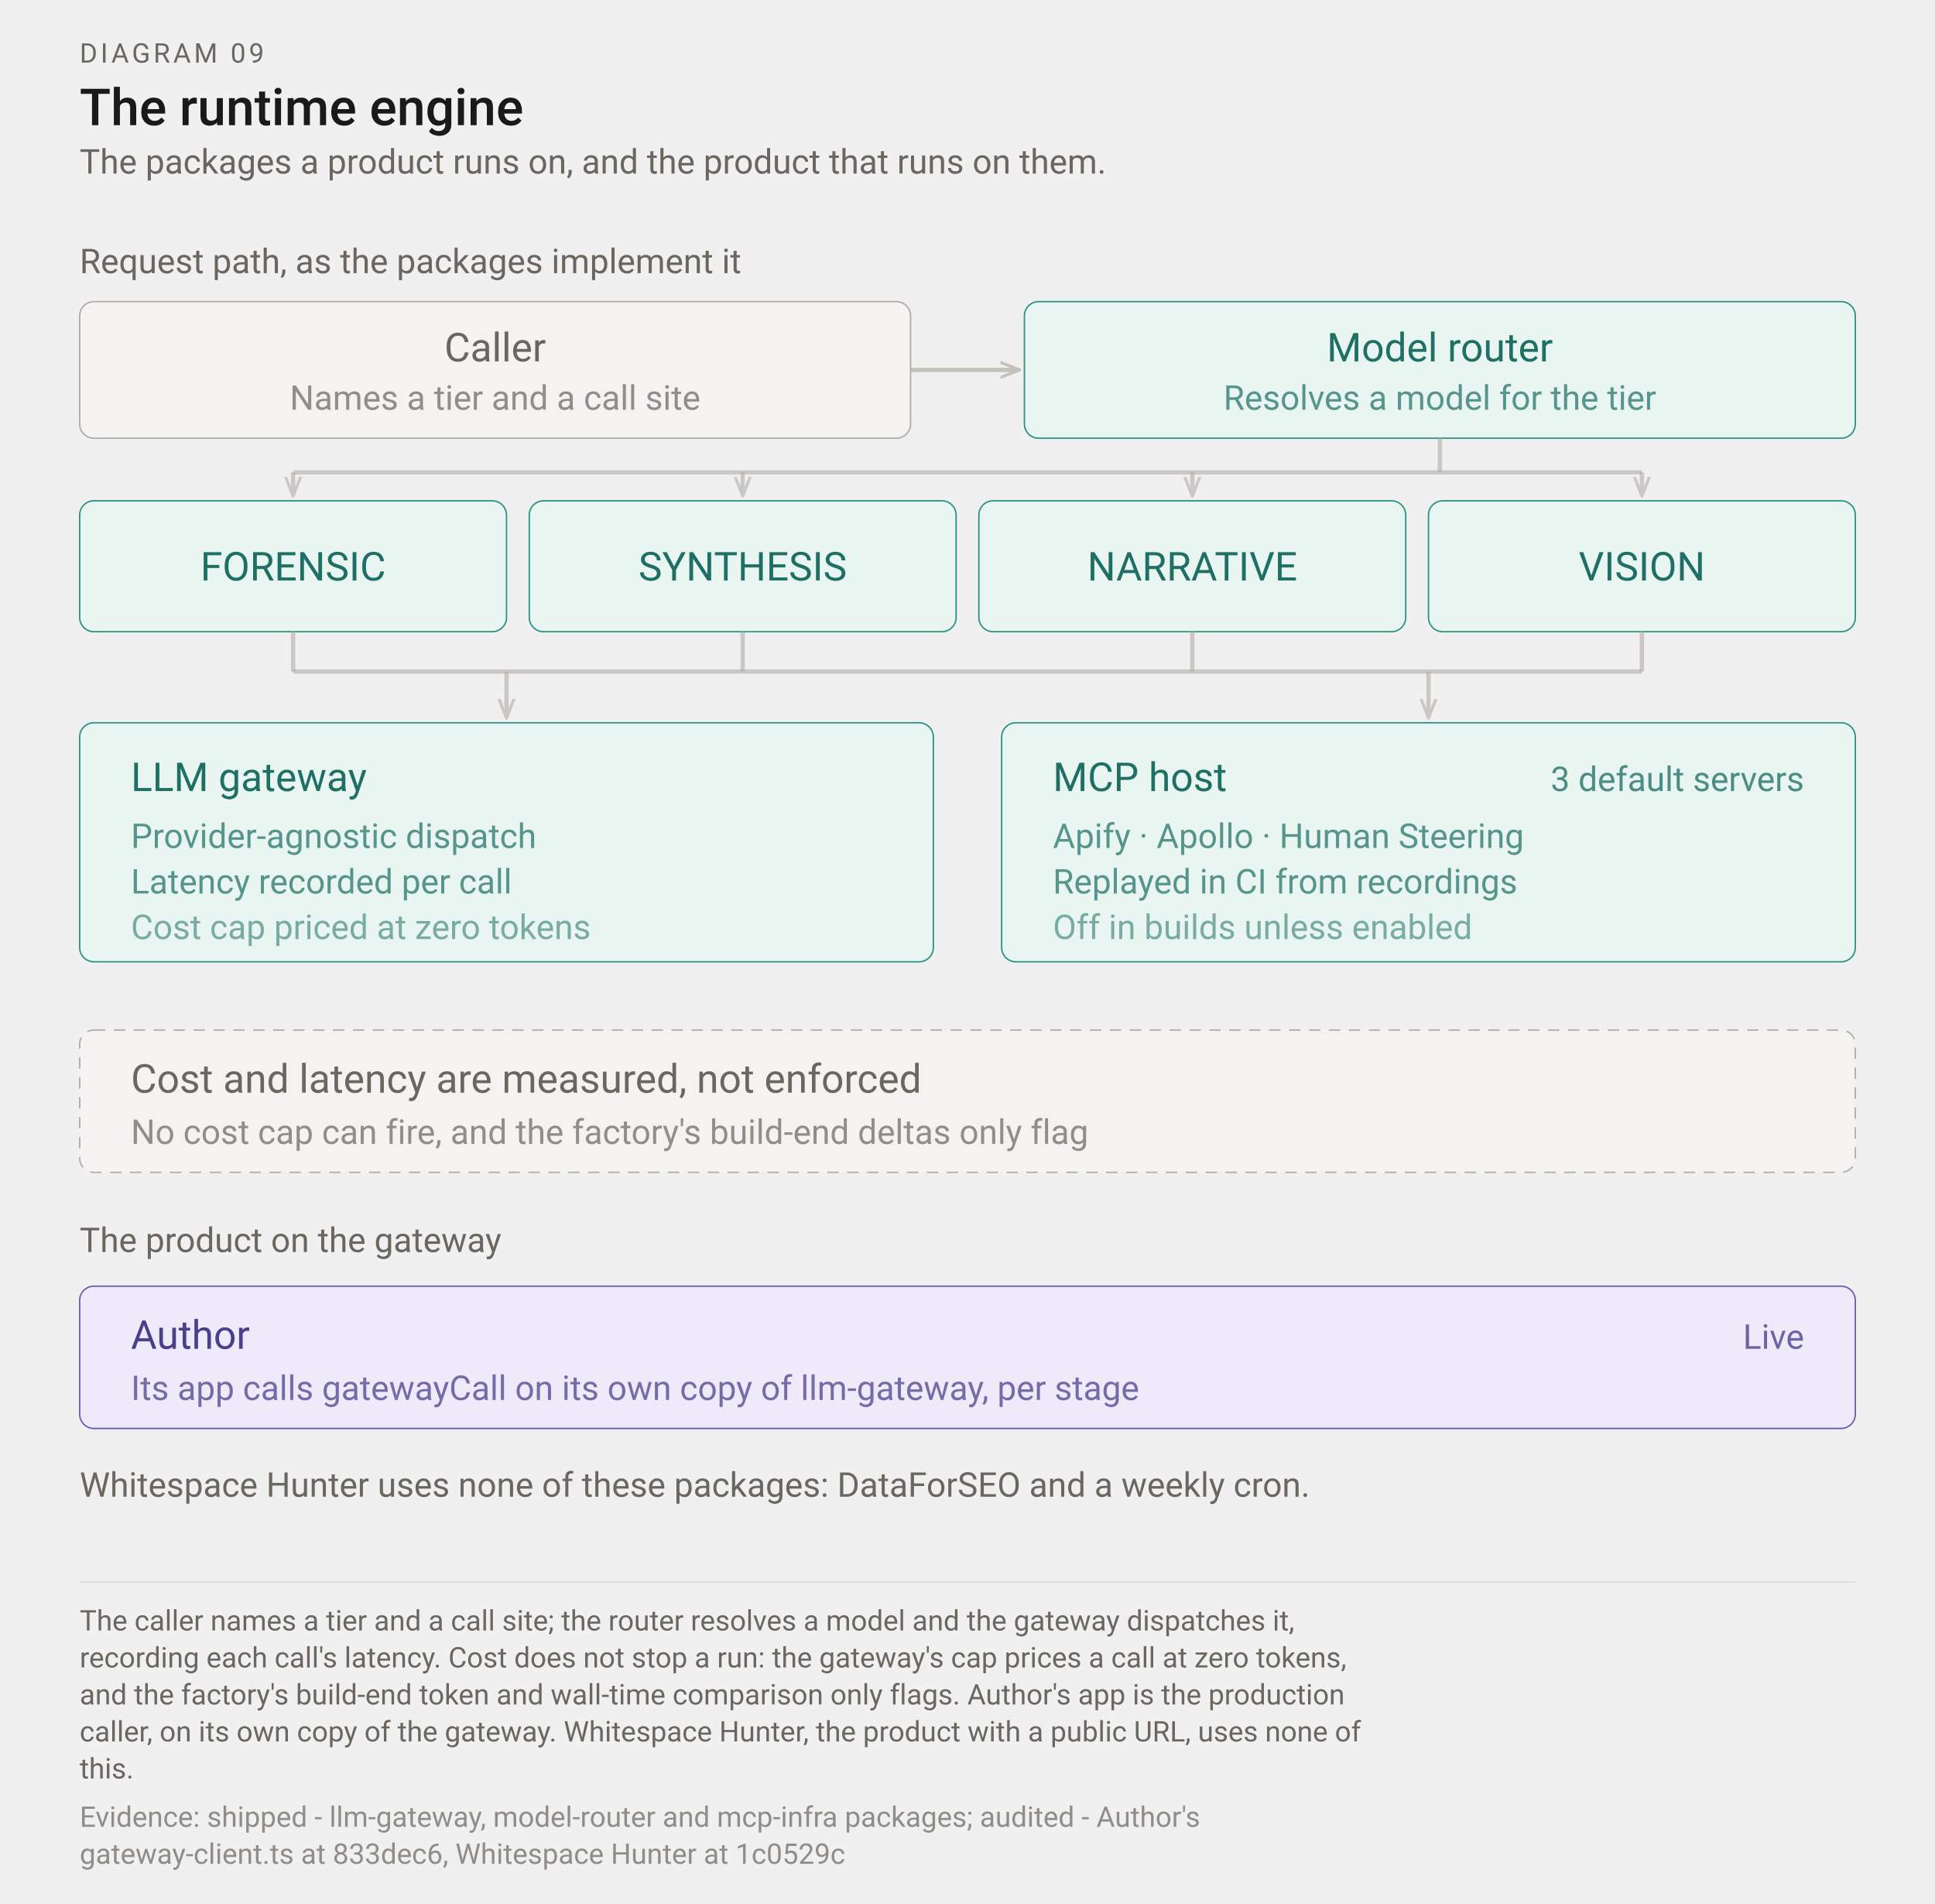
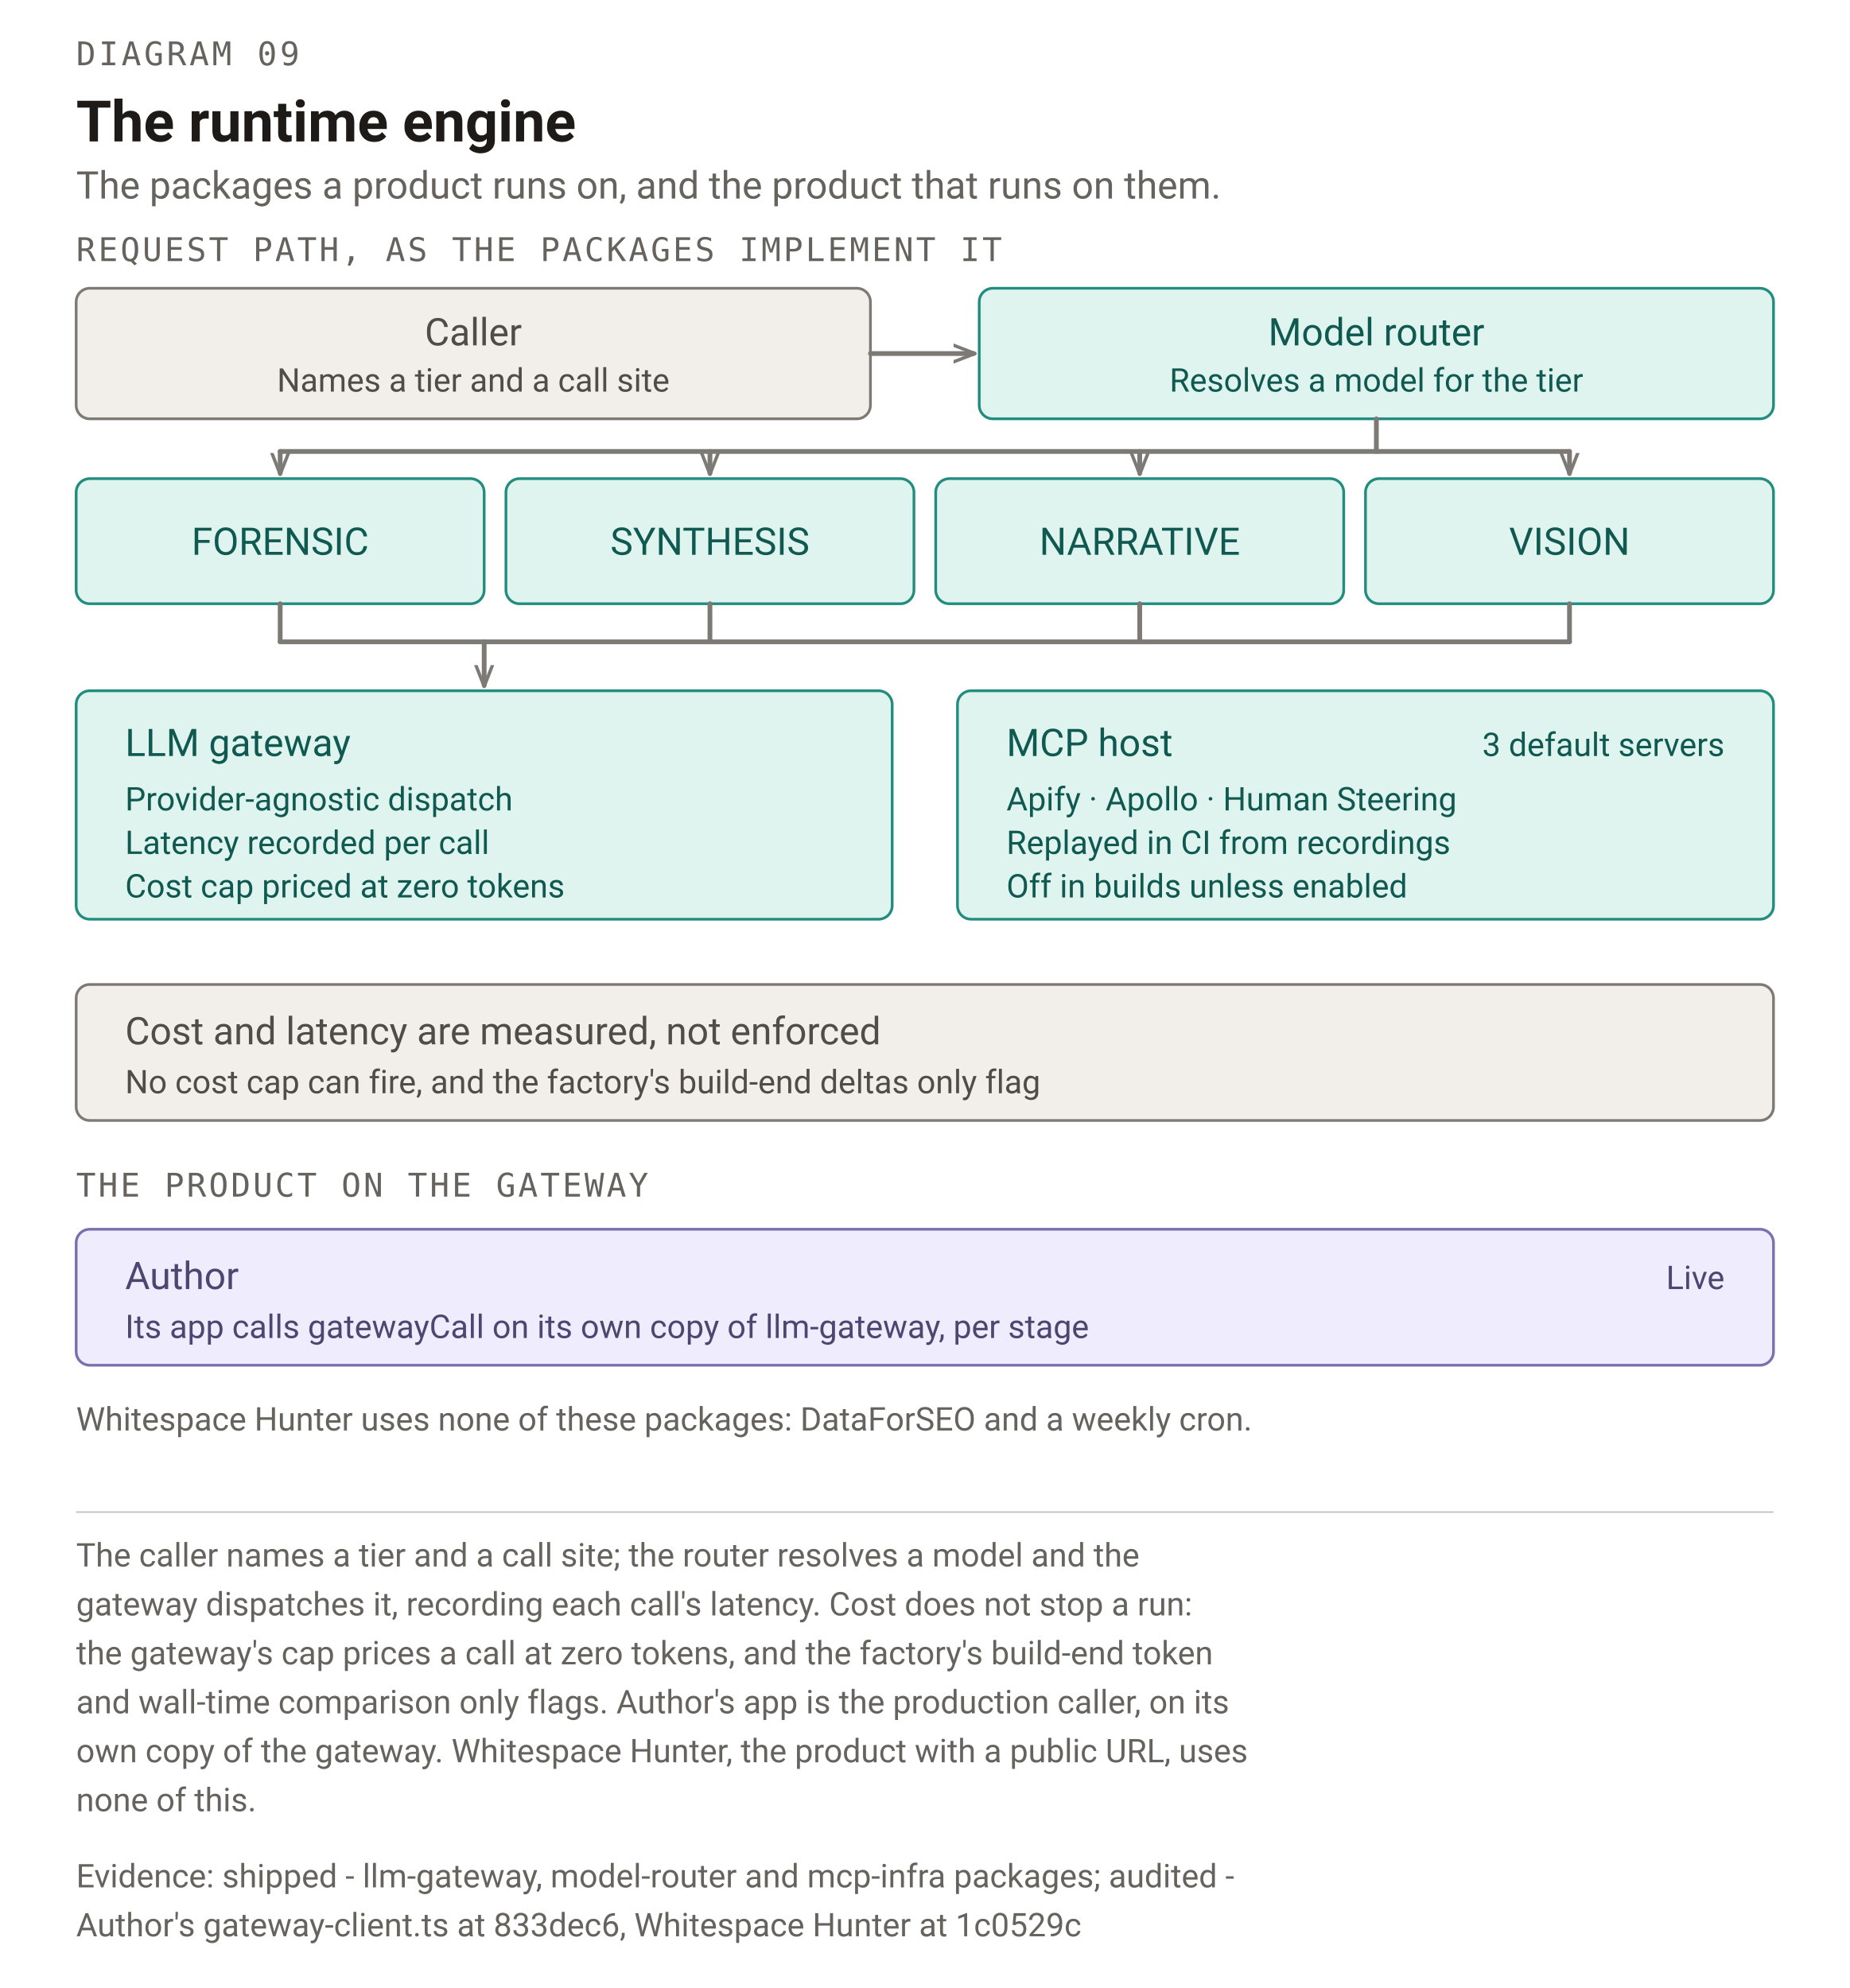
- <svg xmlns="http://www.w3.org/2000/svg" viewBox="0 0 680 669" width="100%" role="img" aria-label="The runtime engine. The packages a product runs on, and the product that runs on them.">
-   <style>text{font-family:system-ui,-apple-system,'Segoe UI',Roboto,'Helvetica Neue',sans-serif}@media (prefers-color-scheme:dark){.teal-f{fill:#16302c;stroke:#4fb3a3}.teal-o{stroke:#4fb3a3}.teal-t{fill:#82d6c6}.purple-f{fill:#221f38;stroke:#8b7dd0}.purple-o{stroke:#8b7dd0}.purple-t{fill:#ada0e4}.coral-f{fill:#35211b;stroke:#e08a6c}.coral-o{stroke:#e08a6c}.coral-t{fill:#f2ab8e}.gray-f{fill:#232220;stroke:#57534e}.gray-o{stroke:#57534e}.gray-t{fill:#a8a29b}.ink{fill:#ededea}.mute{fill:#a8a29b}.rule{stroke:#3a3835}}[data-theme=dark] .teal-f{fill:#16302c;stroke:#4fb3a3}[data-theme=dark] .teal-o{stroke:#4fb3a3}[data-theme=dark] .teal-t{fill:#82d6c6}[data-theme=dark] .purple-f{fill:#221f38;stroke:#8b7dd0}[data-theme=dark] .purple-o{stroke:#8b7dd0}[data-theme=dark] .purple-t{fill:#ada0e4}[data-theme=dark] .coral-f{fill:#35211b;stroke:#e08a6c}[data-theme=dark] .coral-o{stroke:#e08a6c}[data-theme=dark] .coral-t{fill:#f2ab8e}[data-theme=dark] .gray-f{fill:#232220;stroke:#57534e}[data-theme=dark] .gray-o{stroke:#57534e}[data-theme=dark] .gray-t{fill:#a8a29b}[data-theme=dark] .ink{fill:#ededea}[data-theme=dark] .mute{fill:#a8a29b}[data-theme=dark] .rule{stroke:#3a3835}[data-theme=light] .teal-f{fill:#e8f5f0;stroke:#2d9184}[data-theme=light] .teal-o{stroke:#2d9184}[data-theme=light] .teal-t{fill:#1f6f65}[data-theme=light] .purple-f{fill:#eeeafa;stroke:#6b5bb5}[data-theme=light] .purple-o{stroke:#6b5bb5}[data-theme=light] .purple-t{fill:#4a3f8a}[data-theme=light] .coral-f{fill:#fdeeea;stroke:#d4674a}[data-theme=light] .coral-o{stroke:#d4674a}[data-theme=light] .coral-t{fill:#a84a30}[data-theme=light] .gray-f{fill:#f4f3f1;stroke:#b0aca6}[data-theme=light] .gray-o{stroke:#b0aca6}[data-theme=light] .gray-t{fill:#6b6660}[data-theme=light] .ink{fill:#1a1a1a}[data-theme=light] .mute{fill:#6b6660}[data-theme=light] .rule{stroke:#ddd9d4}</style>
+ <svg xmlns="http://www.w3.org/2000/svg" viewBox="0 0 680 731" width="100%" role="img" aria-label="The runtime engine. The packages a product runs on, and the product that runs on them.">
+   <style>text{font-family:system-ui,-apple-system,'Segoe UI',Roboto,'Helvetica Neue',sans-serif}text.mono{font-family:ui-monospace,'SFMono-Regular','Cascadia Mono','Segoe UI Mono','DejaVu Sans Mono','Liberation Mono',monospace}.num{font-variant-numeric:tabular-nums}@media (prefers-color-scheme:dark){.teal-f{fill:#122925;stroke:#61c2b2}.teal-o{stroke:#61c2b2}.teal-t{fill:#bee8e0}.teal-m{fill:#61c2b2}.teal-h{stroke:#32a091}.purple-f{fill:#242232;stroke:#ada4e6}.purple-o{stroke:#ada4e6}.purple-t{fill:#dddafb}.purple-m{fill:#ada4e6}.purple-h{stroke:#8b81c5}.coral-f{fill:#311f19;stroke:#e39982}.coral-o{stroke:#e39982}.coral-t{fill:#fad5c9}.coral-m{fill:#e39982}.coral-h{stroke:#c0765f}.gray-f{fill:#262421;stroke:#b1ada8}.gray-o{stroke:#b1ada8}.gray-t{fill:#e1ddd8}.gray-m{fill:#b1ada8}.gray-h{stroke:#8f8b87}.surface{fill:#0d0b08}.ink{fill:#ebe7e2}.mute{fill:#dbd7d2}.rule{stroke:#5b5753}}[data-theme=dark] .teal-f{fill:#122925;stroke:#61c2b2}[data-theme=dark] .teal-o{stroke:#61c2b2}[data-theme=dark] .teal-t{fill:#bee8e0}[data-theme=dark] .teal-m{fill:#61c2b2}[data-theme=dark] .teal-h{stroke:#32a091}[data-theme=dark] .purple-f{fill:#242232;stroke:#ada4e6}[data-theme=dark] .purple-o{stroke:#ada4e6}[data-theme=dark] .purple-t{fill:#dddafb}[data-theme=dark] .purple-m{fill:#ada4e6}[data-theme=dark] .purple-h{stroke:#8b81c5}[data-theme=dark] .coral-f{fill:#311f19;stroke:#e39982}[data-theme=dark] .coral-o{stroke:#e39982}[data-theme=dark] .coral-t{fill:#fad5c9}[data-theme=dark] .coral-m{fill:#e39982}[data-theme=dark] .coral-h{stroke:#c0765f}[data-theme=dark] .gray-f{fill:#262421;stroke:#b1ada8}[data-theme=dark] .gray-o{stroke:#b1ada8}[data-theme=dark] .gray-t{fill:#e1ddd8}[data-theme=dark] .gray-m{fill:#b1ada8}[data-theme=dark] .gray-h{stroke:#8f8b87}[data-theme=dark] .surface{fill:#0d0b08}[data-theme=dark] .ink{fill:#ebe7e2}[data-theme=dark] .mute{fill:#dbd7d2}[data-theme=dark] .rule{stroke:#5b5753}[data-theme=light] .teal-f{fill:#dff4ef;stroke:#228c7e}[data-theme=light] .teal-o{stroke:#228c7e}[data-theme=light] .teal-t{fill:#0f5950}[data-theme=light] .teal-m{fill:#228c7e}[data-theme=light] .teal-h{stroke:#32a091}[data-theme=light] .purple-f{fill:#eeecfd;stroke:#7a70af}[data-theme=light] .purple-o{stroke:#7a70af}[data-theme=light] .purple-t{fill:#4d4671}[data-theme=light] .purple-m{fill:#7a70af}[data-theme=light] .purple-h{stroke:#8b81c5}[data-theme=light] .coral-f{fill:#fdeae4;stroke:#aa6550}[data-theme=light] .coral-o{stroke:#aa6550}[data-theme=light] .coral-t{fill:#6e3f30}[data-theme=light] .coral-m{fill:#aa6550}[data-theme=light] .coral-h{stroke:#c0765f}[data-theme=light] .gray-f{fill:#f2eee9;stroke:#7d7a75}[data-theme=light] .gray-o{stroke:#7d7a75}[data-theme=light] .gray-t{fill:#504c48}[data-theme=light] .gray-m{fill:#7d7a75}[data-theme=light] .gray-h{stroke:#8f8b87}[data-theme=light] .surface{fill:#ffffff}[data-theme=light] .ink{fill:#1d1a17}[data-theme=light] .mute{fill:#66635e}[data-theme=light] .rule{stroke:#c1bdb8}</style>
  <defs>
    <marker id="ar-teal" viewBox="0 0 10 10" refX="8.5" refY="5" markerWidth="5" markerHeight="5" orient="auto-start-reverse">
-       <path d="M0,1.5 L9,5 L0,8.5" fill="none" stroke="#2d9184" stroke-width="1.4" stroke-linecap="round" stroke-linejoin="round" class="teal-o" />
+       <path d="M0,1.5 L9,5 L0,8.5" fill="none" stroke="#228c7e" stroke-width="1.4" stroke-linecap="round" stroke-linejoin="round" class="teal-o" />
    </marker>
    <marker id="ar-purple" viewBox="0 0 10 10" refX="8.5" refY="5" markerWidth="5" markerHeight="5" orient="auto-start-reverse">
-       <path d="M0,1.5 L9,5 L0,8.5" fill="none" stroke="#6b5bb5" stroke-width="1.4" stroke-linecap="round" stroke-linejoin="round" class="purple-o" />
+       <path d="M0,1.5 L9,5 L0,8.5" fill="none" stroke="#7a70af" stroke-width="1.4" stroke-linecap="round" stroke-linejoin="round" class="purple-o" />
    </marker>
    <marker id="ar-coral" viewBox="0 0 10 10" refX="8.5" refY="5" markerWidth="5" markerHeight="5" orient="auto-start-reverse">
-       <path d="M0,1.5 L9,5 L0,8.5" fill="none" stroke="#d4674a" stroke-width="1.4" stroke-linecap="round" stroke-linejoin="round" class="coral-o" />
+       <path d="M0,1.5 L9,5 L0,8.5" fill="none" stroke="#aa6550" stroke-width="1.4" stroke-linecap="round" stroke-linejoin="round" class="coral-o" />
    </marker>
    <marker id="ar-gray" viewBox="0 0 10 10" refX="8.5" refY="5" markerWidth="5" markerHeight="5" orient="auto-start-reverse">
-       <path d="M0,1.5 L9,5 L0,8.5" fill="none" stroke="#b0aca6" stroke-width="1.4" stroke-linecap="round" stroke-linejoin="round" class="gray-o" />
+       <path d="M0,1.5 L9,5 L0,8.5" fill="none" stroke="#7d7a75" stroke-width="1.4" stroke-linecap="round" stroke-linejoin="round" class="gray-o" />
    </marker>
  </defs>
-   <text x="28" y="22" font-size="9.5" fill="#6b6660" letter-spacing="1.1" class="mute">DIAGRAM 09</text>
-   <text x="28" y="44" font-size="18" fill="#1a1a1a" font-weight="500" class="ink">The runtime engine</text>
-   <text x="28" y="61" font-size="12" fill="#6b6660" class="mute">The packages a product runs on, and the product that runs on them.</text>
-   <text x="28" y="96" font-size="12" fill="#6b6660" class="mute">Request path, as the packages implement it</text>
-   <rect x="28" y="106" width="292" height="48" rx="5" fill="#f4f3f1" stroke="#b0aca6" stroke-width="0.5" class="gray-f" />
-   <text x="174.0" y="127.0" font-size="14" fill="#6b6660" text-anchor="middle" class="gray-t">Caller</text>
-   <text x="174.0" y="144.0" font-size="12" fill="#6b6660" text-anchor="middle" opacity="0.72" class="gray-t">Names a tier and a call site</text>
-   <rect x="360" y="106" width="292" height="48" rx="5" fill="#e8f5f0" stroke="#2d9184" stroke-width="0.5" class="teal-f" />
-   <text x="506.0" y="127.0" font-size="14" fill="#1f6f65" text-anchor="middle" class="teal-t">Model router</text>
-   <text x="506.0" y="144.0" font-size="12" fill="#1f6f65" text-anchor="middle" opacity="0.72" class="teal-t">Resolves a model for the tier</text>
-   <line x1="320" y1="130" x2="358" y2="130" stroke="#b0aca6" stroke-width="1.5" opacity="0.7" marker-end="url(#ar-gray)" class="gray-o" />
-   <line x1="506" y1="154" x2="506" y2="166" stroke="#b0aca6" stroke-width="1.5" opacity="0.6" class="gray-o" />
-   <line x1="103" y1="166" x2="577" y2="166" stroke="#b0aca6" stroke-width="1.5" opacity="0.6" class="gray-o" />
-   <line x1="103" y1="166" x2="103" y2="174" stroke="#b0aca6" stroke-width="1.5" opacity="0.6" marker-end="url(#ar-gray)" class="gray-o" />
-   <rect x="28" y="176" width="150" height="46" rx="5" fill="#e8f5f0" stroke="#2d9184" stroke-width="0.5" class="teal-f" />
-   <text x="103.0" y="204.0" font-size="14" fill="#1f6f65" text-anchor="middle" class="teal-t">FORENSIC</text>
-   <line x1="103" y1="222" x2="103" y2="236" stroke="#b0aca6" stroke-width="1.5" opacity="0.6" class="gray-o" />
-   <line x1="261" y1="166" x2="261" y2="174" stroke="#b0aca6" stroke-width="1.5" opacity="0.6" marker-end="url(#ar-gray)" class="gray-o" />
-   <rect x="186" y="176" width="150" height="46" rx="5" fill="#e8f5f0" stroke="#2d9184" stroke-width="0.5" class="teal-f" />
-   <text x="261.0" y="204.0" font-size="14" fill="#1f6f65" text-anchor="middle" class="teal-t">SYNTHESIS</text>
-   <line x1="261" y1="222" x2="261" y2="236" stroke="#b0aca6" stroke-width="1.5" opacity="0.6" class="gray-o" />
-   <line x1="419" y1="166" x2="419" y2="174" stroke="#b0aca6" stroke-width="1.5" opacity="0.6" marker-end="url(#ar-gray)" class="gray-o" />
-   <rect x="344" y="176" width="150" height="46" rx="5" fill="#e8f5f0" stroke="#2d9184" stroke-width="0.5" class="teal-f" />
-   <text x="419.0" y="204.0" font-size="14" fill="#1f6f65" text-anchor="middle" class="teal-t">NARRATIVE</text>
-   <line x1="419" y1="222" x2="419" y2="236" stroke="#b0aca6" stroke-width="1.5" opacity="0.6" class="gray-o" />
-   <line x1="577" y1="166" x2="577" y2="174" stroke="#b0aca6" stroke-width="1.5" opacity="0.6" marker-end="url(#ar-gray)" class="gray-o" />
-   <rect x="502" y="176" width="150" height="46" rx="5" fill="#e8f5f0" stroke="#2d9184" stroke-width="0.5" class="teal-f" />
-   <text x="577.0" y="204.0" font-size="14" fill="#1f6f65" text-anchor="middle" class="teal-t">VISION</text>
-   <line x1="577" y1="222" x2="577" y2="236" stroke="#b0aca6" stroke-width="1.5" opacity="0.6" class="gray-o" />
-   <line x1="103" y1="236" x2="577" y2="236" stroke="#b0aca6" stroke-width="1.5" opacity="0.6" class="gray-o" />
-   <line x1="178" y1="236" x2="178" y2="252" stroke="#b0aca6" stroke-width="1.5" opacity="0.6" marker-end="url(#ar-gray)" class="gray-o" />
-   <line x1="502" y1="236" x2="502" y2="252" stroke="#b0aca6" stroke-width="1.5" opacity="0.6" marker-end="url(#ar-gray)" class="gray-o" />
-   <rect x="28" y="254" width="300" height="84" rx="5" fill="#e8f5f0" stroke="#2d9184" stroke-width="0.5" class="teal-f" />
-   <text x="46" y="278" font-size="14" fill="#1f6f65" class="teal-t">LLM gateway</text>
-   <text x="46" y="298" font-size="12" fill="#1f6f65" opacity="0.72" class="teal-t">Provider-agnostic dispatch</text>
-   <text x="46" y="314" font-size="12" fill="#1f6f65" opacity="0.72" class="teal-t">Latency recorded per call</text>
-   <text x="46" y="330" font-size="12" fill="#1f6f65" opacity="0.55" class="teal-t">Cost cap priced at zero tokens</text>
-   <rect x="352" y="254" width="300" height="84" rx="5" fill="#e8f5f0" stroke="#2d9184" stroke-width="0.5" class="teal-f" />
-   <text x="370" y="278" font-size="14" fill="#1f6f65" class="teal-t">MCP host</text>
-   <text x="634" y="278" font-size="12" fill="#1f6f65" text-anchor="end" opacity="0.78" class="teal-t">3 default servers</text>
-   <text x="370" y="298" font-size="12" fill="#1f6f65" opacity="0.72" class="teal-t">Apify · Apollo · Human Steering</text>
-   <text x="370" y="314" font-size="12" fill="#1f6f65" opacity="0.72" class="teal-t">Replayed in CI from recordings</text>
-   <text x="370" y="330" font-size="12" fill="#1f6f65" opacity="0.55" class="teal-t">Off in builds unless enabled</text>
-   <rect x="28" y="362" width="624" height="50" rx="5" fill="#f4f3f1" stroke="#b0aca6" stroke-width="0.5" stroke-dasharray="4 3" class="gray-f" />
-   <text x="46" y="384" font-size="14" fill="#6b6660" class="gray-t">Cost and latency are measured, not enforced</text>
-   <text x="46" y="402" font-size="12" fill="#6b6660" opacity="0.72" class="gray-t">No cost cap can fire, and the factory's build-end deltas only flag</text>
-   <text x="28" y="440" font-size="12" fill="#6b6660" class="mute">The product on the gateway</text>
-   <rect x="28" y="452" width="624" height="50" rx="5" fill="#eeeafa" stroke="#6b5bb5" stroke-width="0.5" class="purple-f" />
-   <text x="46" y="474" font-size="14" fill="#4a3f8a" class="purple-t">Author</text>
-   <text x="634" y="474" font-size="12" fill="#4a3f8a" text-anchor="end" opacity="0.78" class="purple-t">Live</text>
-   <text x="46" y="492" font-size="12" fill="#4a3f8a" opacity="0.74" class="purple-t">Its app calls gatewayCall on its own copy of llm-gateway, per stage</text>
-   <text x="28" y="526" font-size="12" fill="#6b6660" class="mute">Whitespace Hunter uses none of these packages: DataForSEO and a weekly cron.</text>
-   <line x1="28" y1="556" x2="652" y2="556" stroke="#ddd9d4" stroke-width="0.5" class="rule" />
-   <text x="28" y="573" font-size="10" fill="#6b6660" class="mute">The caller names a tier and a call site; the router resolves a model and the gateway dispatches it,</text>
-   <text x="28" y="586" font-size="10" fill="#6b6660" class="mute">recording each call's latency. Cost does not stop a run: the gateway's cap prices a call at zero tokens,</text>
-   <text x="28" y="599" font-size="10" fill="#6b6660" class="mute">and the factory's build-end token and wall-time comparison only flags. Author's app is the production</text>
-   <text x="28" y="612" font-size="10" fill="#6b6660" class="mute">caller, on its own copy of the gateway. Whitespace Hunter, the product with a public URL, uses none of</text>
-   <text x="28" y="625" font-size="10" fill="#6b6660" class="mute">this.</text>
-   <text x="28" y="642" font-size="10" fill="#6b6660" opacity="0.72" class="mute">Evidence: shipped - llm-gateway, model-router and mcp-infra packages; audited - Author's</text>
-   <text x="28" y="655" font-size="10" fill="#6b6660" opacity="0.72" class="mute">gateway-client.ts at 833dec6, Whitespace Hunter at 1c0529c</text>
+   <rect x="0" y="0" width="680" height="731" fill="#ffffff" class="surface" />
+   <text x="28" y="24" font-size="12" fill="#66635e" letter-spacing="1.1" class="mute mono">DIAGRAM 09</text>
+   <text x="28" y="52" font-size="21" fill="#1d1a17" font-weight="600" class="ink">The runtime engine</text>
+   <text x="28" y="73" font-size="14" fill="#66635e" class="mute">The packages a product runs on, and the product that runs on them.</text>
+   <text x="28" y="96" font-size="12" fill="#66635e" font-weight="500" letter-spacing="0.9" class="mute mono">REQUEST PATH, AS THE PACKAGES IMPLEMENT IT</text>
+   <rect x="28" y="106" width="292" height="48" rx="5" fill="#f2eee9" stroke="#7d7a75" stroke-width="1.0" class="gray-f" />
+   <text x="174.0" y="127.0" font-size="14" fill="#504c48" text-anchor="middle" class="gray-t">Caller</text>
+   <text x="174.0" y="144.0" font-size="12" fill="#504c48" text-anchor="middle" class="gray-t">Names a tier and a call site</text>
+   <rect x="360" y="106" width="292" height="48" rx="5" fill="#dff4ef" stroke="#228c7e" stroke-width="1.0" class="teal-f" />
+   <text x="506.0" y="127.0" font-size="14" fill="#0f5950" text-anchor="middle" class="teal-t">Model router</text>
+   <text x="506.0" y="144.0" font-size="12" fill="#0f5950" text-anchor="middle" class="teal-t">Resolves a model for the tier</text>
+   <line x1="320" y1="130" x2="358" y2="130" stroke="#7d7a75" stroke-width="1.75" stroke-linecap="round" marker-end="url(#ar-gray)" class="gray-o" />
+   <line x1="506" y1="154" x2="506" y2="166" stroke="#7d7a75" stroke-width="1.75" stroke-linecap="round" class="gray-o" />
+   <line x1="103" y1="166" x2="577" y2="166" stroke="#7d7a75" stroke-width="1.75" stroke-linecap="round" class="gray-o" />
+   <line x1="103" y1="166" x2="103" y2="174" stroke="#7d7a75" stroke-width="1.75" stroke-linecap="round" marker-end="url(#ar-gray)" class="gray-o" />
+   <rect x="28" y="176" width="150" height="46" rx="5" fill="#dff4ef" stroke="#228c7e" stroke-width="1.0" class="teal-f" />
+   <text x="103.0" y="204.0" font-size="14" fill="#0f5950" text-anchor="middle" class="teal-t">FORENSIC</text>
+   <line x1="103" y1="222" x2="103" y2="236" stroke="#7d7a75" stroke-width="1.75" stroke-linecap="round" class="gray-o" />
+   <line x1="261" y1="166" x2="261" y2="174" stroke="#7d7a75" stroke-width="1.75" stroke-linecap="round" marker-end="url(#ar-gray)" class="gray-o" />
+   <rect x="186" y="176" width="150" height="46" rx="5" fill="#dff4ef" stroke="#228c7e" stroke-width="1.0" class="teal-f" />
+   <text x="261.0" y="204.0" font-size="14" fill="#0f5950" text-anchor="middle" class="teal-t">SYNTHESIS</text>
+   <line x1="261" y1="222" x2="261" y2="236" stroke="#7d7a75" stroke-width="1.75" stroke-linecap="round" class="gray-o" />
+   <line x1="419" y1="166" x2="419" y2="174" stroke="#7d7a75" stroke-width="1.75" stroke-linecap="round" marker-end="url(#ar-gray)" class="gray-o" />
+   <rect x="344" y="176" width="150" height="46" rx="5" fill="#dff4ef" stroke="#228c7e" stroke-width="1.0" class="teal-f" />
+   <text x="419.0" y="204.0" font-size="14" fill="#0f5950" text-anchor="middle" class="teal-t">NARRATIVE</text>
+   <line x1="419" y1="222" x2="419" y2="236" stroke="#7d7a75" stroke-width="1.75" stroke-linecap="round" class="gray-o" />
+   <line x1="577" y1="166" x2="577" y2="174" stroke="#7d7a75" stroke-width="1.75" stroke-linecap="round" marker-end="url(#ar-gray)" class="gray-o" />
+   <rect x="502" y="176" width="150" height="46" rx="5" fill="#dff4ef" stroke="#228c7e" stroke-width="1.0" class="teal-f" />
+   <text x="577.0" y="204.0" font-size="14" fill="#0f5950" text-anchor="middle" class="teal-t">VISION</text>
+   <line x1="577" y1="222" x2="577" y2="236" stroke="#7d7a75" stroke-width="1.75" stroke-linecap="round" class="gray-o" />
+   <line x1="103" y1="236" x2="577" y2="236" stroke="#7d7a75" stroke-width="1.75" stroke-linecap="round" class="gray-o" />
+   <line x1="178" y1="236" x2="178" y2="252" stroke="#7d7a75" stroke-width="1.75" stroke-linecap="round" marker-end="url(#ar-gray)" class="gray-o" />
+   <rect x="28" y="254" width="300" height="84" rx="5" fill="#dff4ef" stroke="#228c7e" stroke-width="1.0" class="teal-f" />
+   <text x="46" y="278" font-size="14" fill="#0f5950" class="teal-t">LLM gateway</text>
+   <text x="46" y="298" font-size="12" fill="#0f5950" class="teal-t">Provider-agnostic dispatch</text>
+   <text x="46" y="314" font-size="12" fill="#0f5950" class="teal-t">Latency recorded per call</text>
+   <text x="46" y="330" font-size="12" fill="#0f5950" class="teal-t">Cost cap priced at zero tokens</text>
+   <rect x="352" y="254" width="300" height="84" rx="5" fill="#dff4ef" stroke="#228c7e" stroke-width="1.0" class="teal-f" />
+   <text x="370" y="278" font-size="14" fill="#0f5950" class="teal-t">MCP host</text>
+   <text x="634" y="278" font-size="12" fill="#0f5950" text-anchor="end" class="teal-t">3 default servers</text>
+   <text x="370" y="298" font-size="12" fill="#0f5950" class="teal-t">Apify · Apollo · Human Steering</text>
+   <text x="370" y="314" font-size="12" fill="#0f5950" class="teal-t">Replayed in CI from recordings</text>
+   <text x="370" y="330" font-size="12" fill="#0f5950" class="teal-t">Off in builds unless enabled</text>
+   <rect x="28" y="362" width="624" height="50" rx="5" fill="#f2eee9" stroke="#7d7a75" stroke-width="1.0" class="gray-f" />
+   <text x="46" y="384" font-size="14" fill="#504c48" class="gray-t">Cost and latency are measured, not enforced</text>
+   <text x="46" y="402" font-size="12" fill="#504c48" class="gray-t">No cost cap can fire, and the factory's build-end deltas only flag</text>
+   <text x="28" y="440" font-size="12" fill="#66635e" font-weight="500" letter-spacing="0.9" class="mute mono">THE PRODUCT ON THE GATEWAY</text>
+   <rect x="28" y="452" width="624" height="50" rx="5" fill="#eeecfd" stroke="#7a70af" stroke-width="1.0" class="purple-f" />
+   <text x="46" y="474" font-size="14" fill="#4d4671" class="purple-t">Author</text>
+   <text x="634" y="474" font-size="12" fill="#4d4671" text-anchor="end" class="purple-t">Live</text>
+   <text x="46" y="492" font-size="12" fill="#4d4671" class="purple-t">Its app calls gatewayCall on its own copy of llm-gateway, per stage</text>
+   <text x="28" y="526" font-size="12" fill="#66635e" class="mute">Whitespace Hunter uses none of these packages: DataForSEO and a weekly cron.</text>
+   <line x1="28" y1="556" x2="652" y2="556" stroke="#c1bdb8" stroke-width="0.5" class="rule" />
+   <text x="28" y="576" font-size="12" fill="#66635e" class="mute">The caller names a tier and a call site; the router resolves a model and the</text>
+   <text x="28" y="594" font-size="12" fill="#66635e" class="mute">gateway dispatches it, recording each call's latency. Cost does not stop a run:</text>
+   <text x="28" y="612" font-size="12" fill="#66635e" class="mute">the gateway's cap prices a call at zero tokens, and the factory's build-end token</text>
+   <text x="28" y="630" font-size="12" fill="#66635e" class="mute">and wall-time comparison only flags. Author's app is the production caller, on its</text>
+   <text x="28" y="648" font-size="12" fill="#66635e" class="mute">own copy of the gateway. Whitespace Hunter, the product with a public URL, uses</text>
+   <text x="28" y="666" font-size="12" fill="#66635e" class="mute">none of this.</text>
+   <text x="28" y="694" font-size="12" fill="#66635e" class="mute">Evidence: shipped - llm-gateway, model-router and mcp-infra packages; audited -</text>
+   <text x="28" y="712" font-size="12" fill="#66635e" class="mute">Author's gateway-client.ts at 833dec6, Whitespace Hunter at 1c0529c</text>
</svg>
